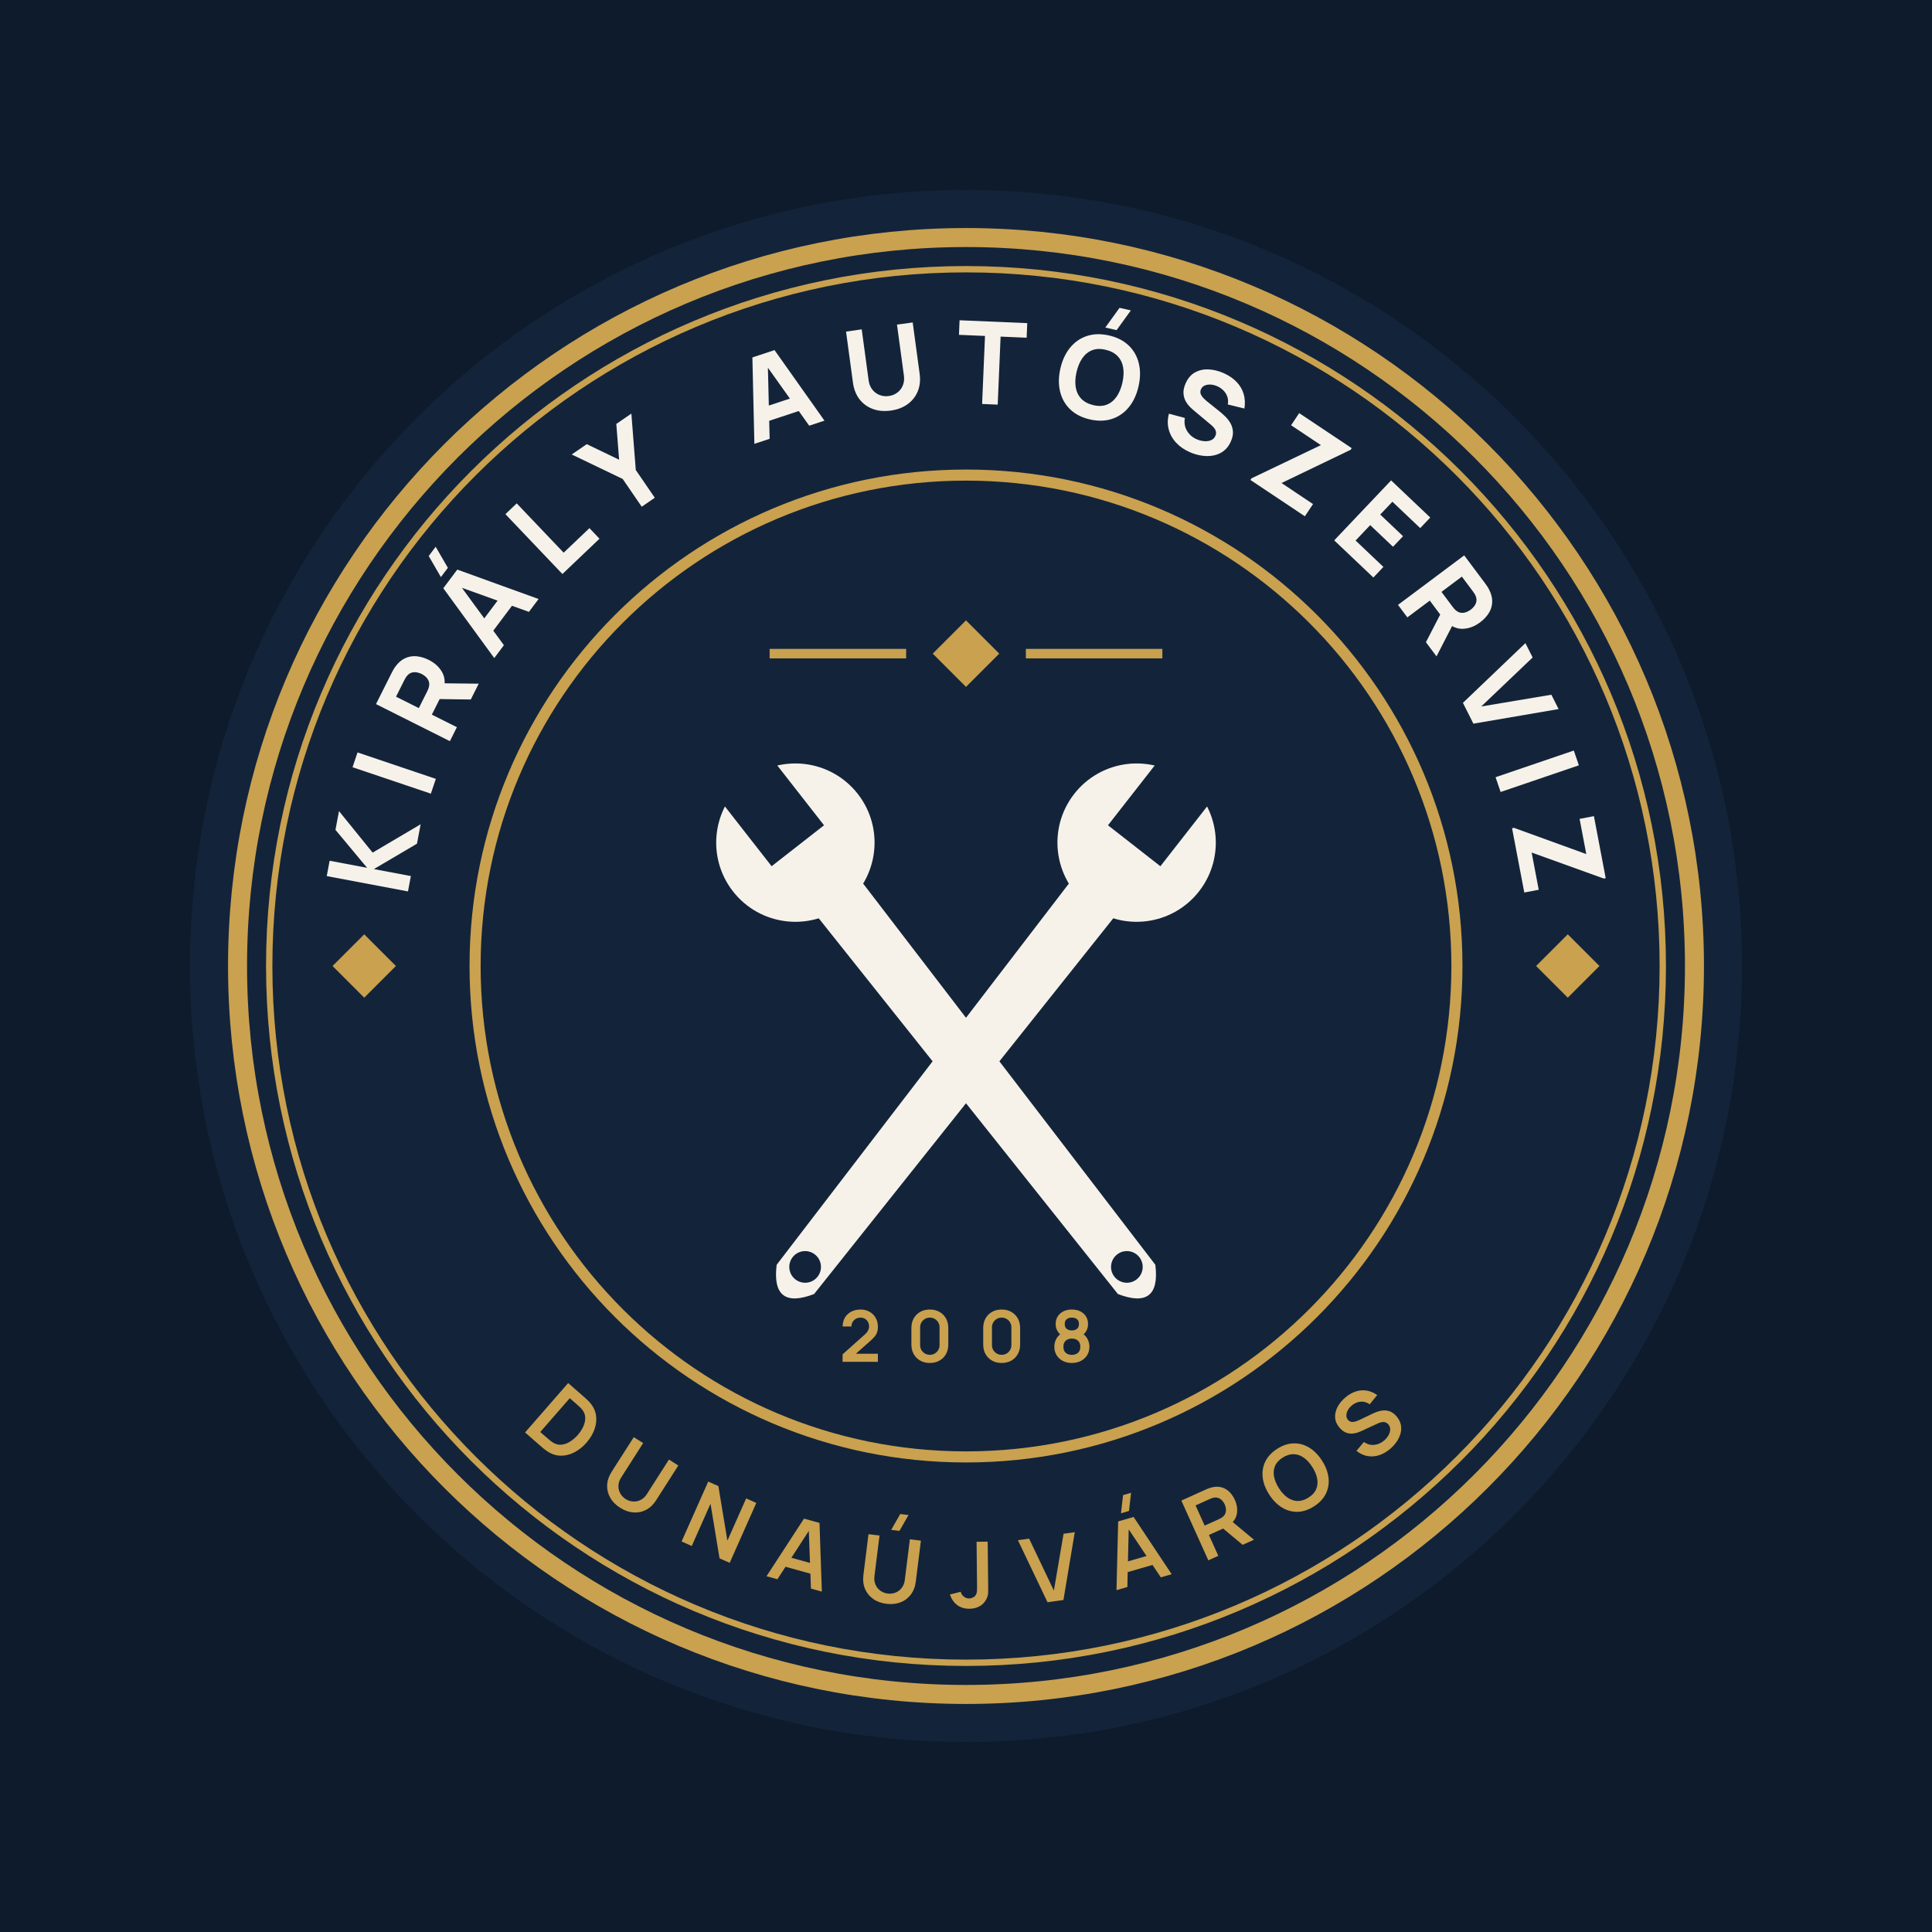
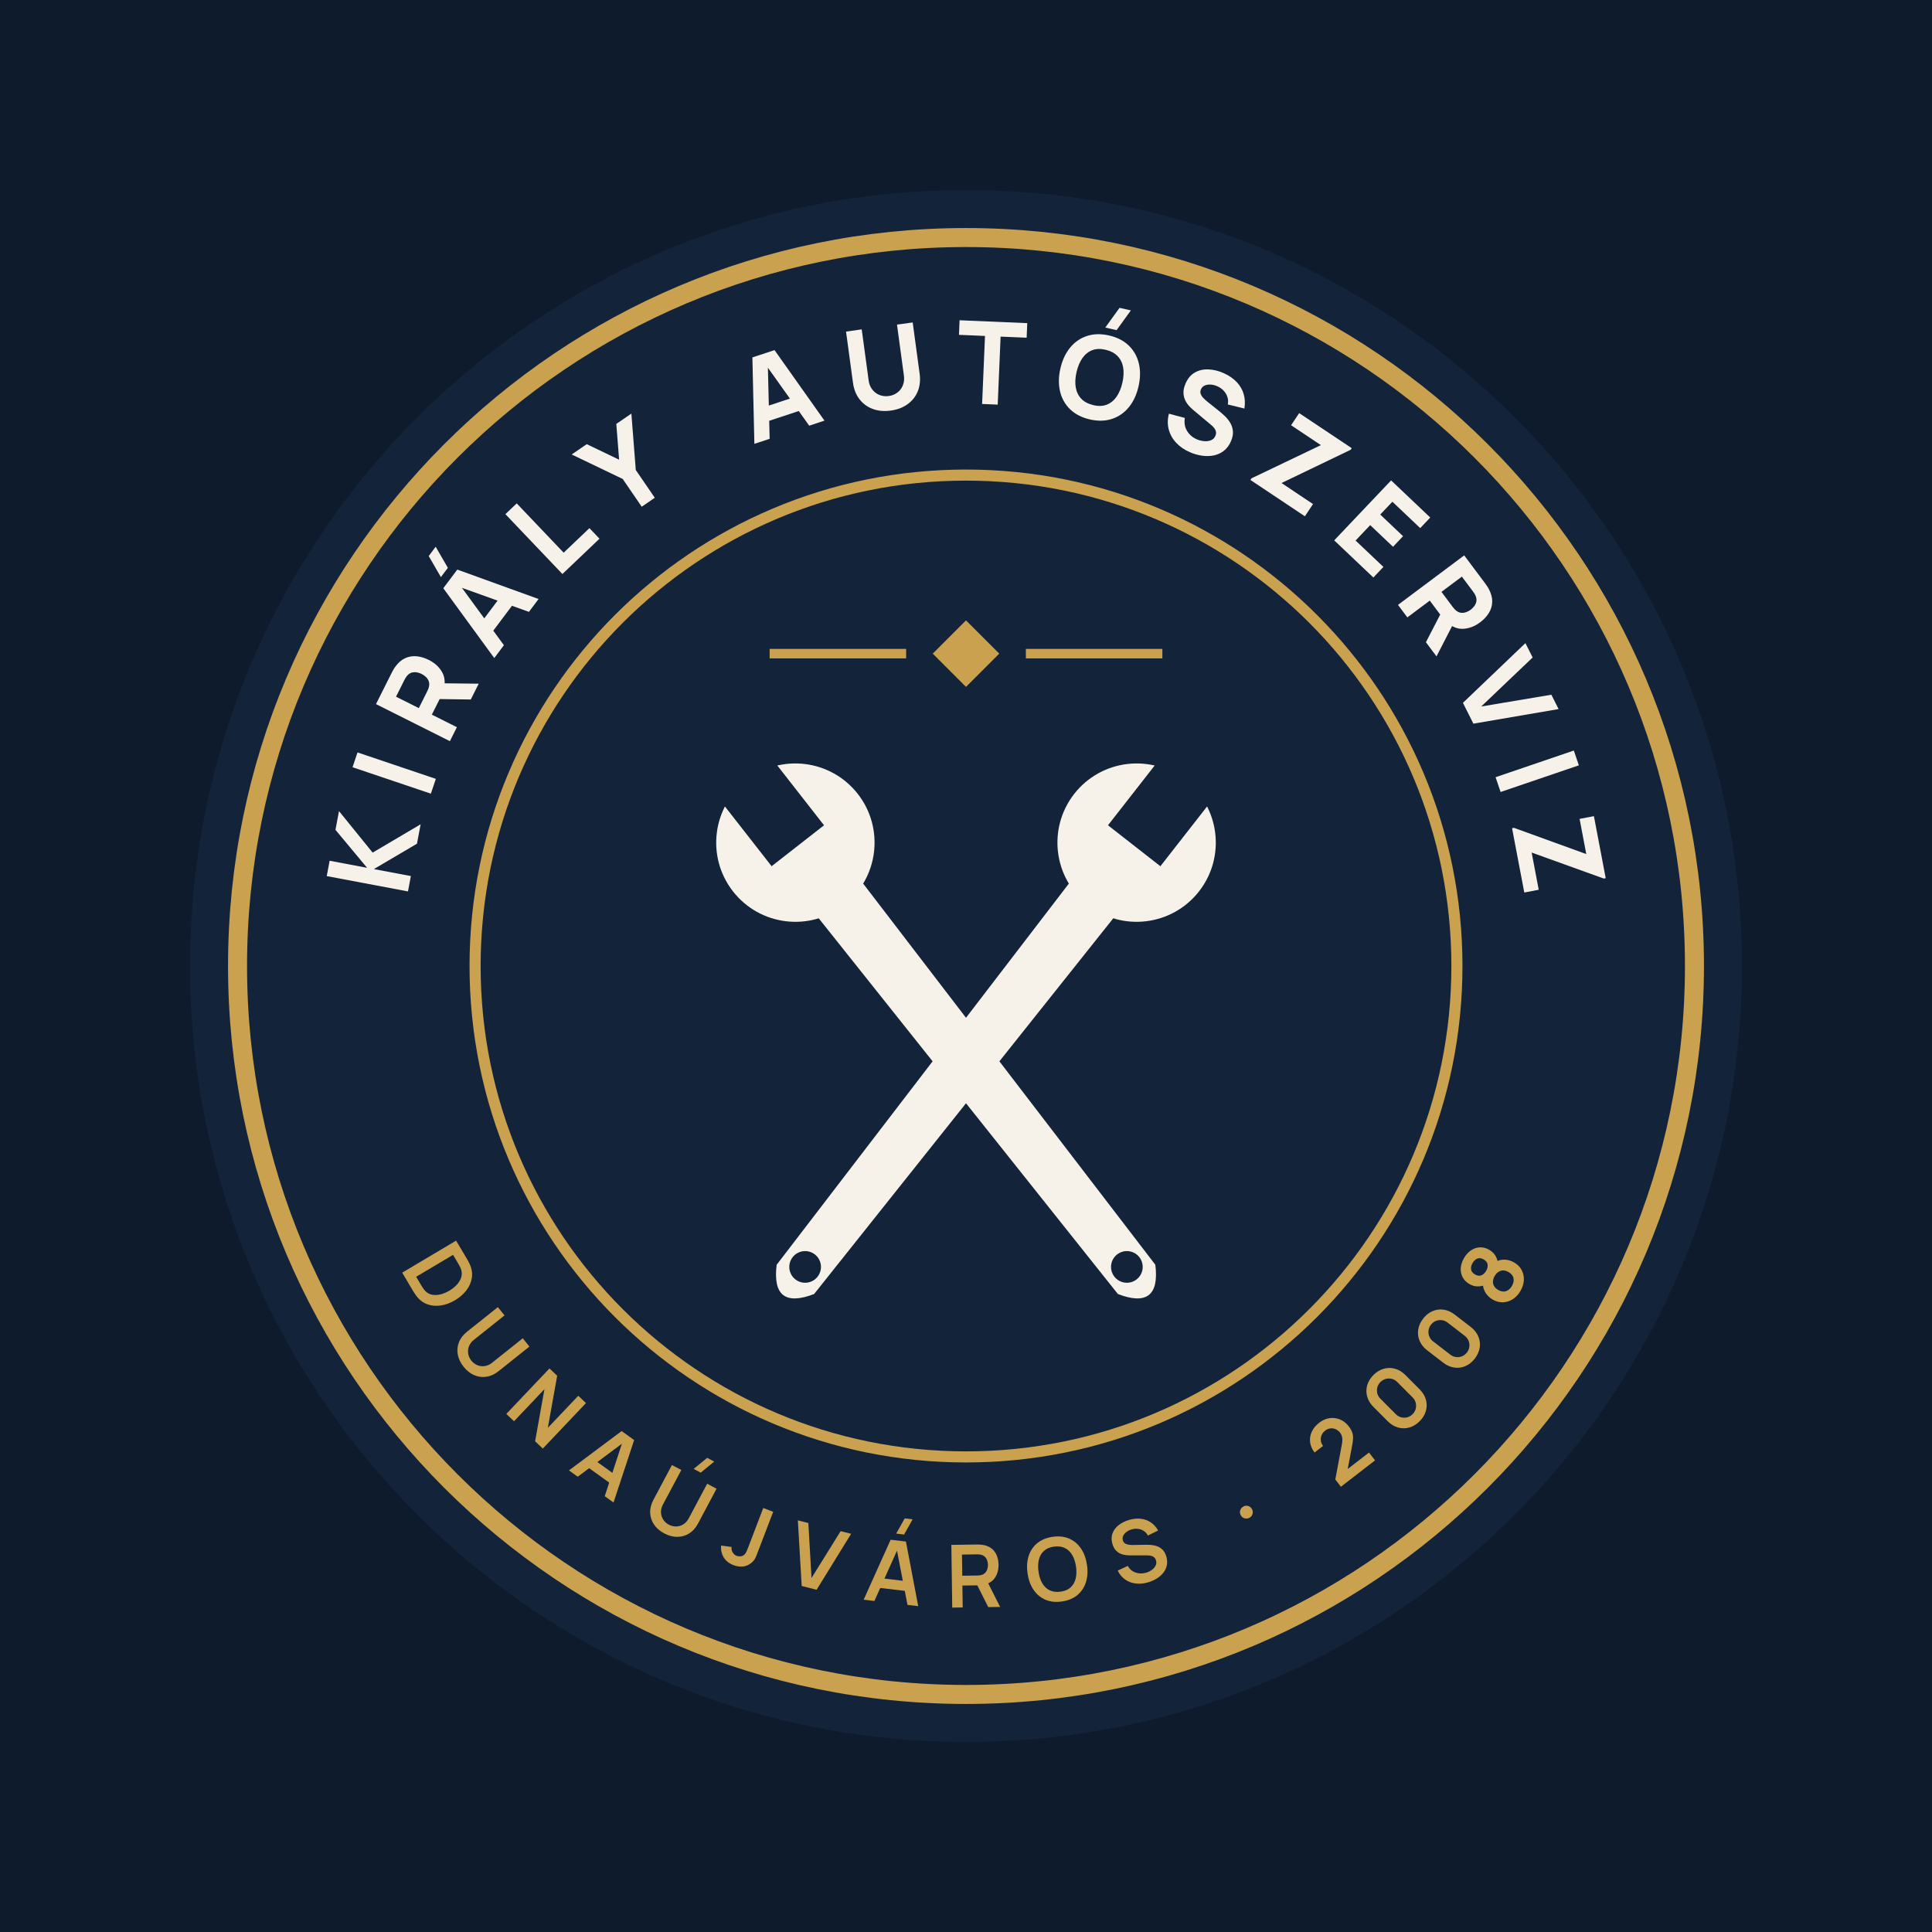
<svg xmlns="http://www.w3.org/2000/svg" viewBox="-22 -22 244 244" width="976" height="976">
  <rect x="-22" y="-22" width="244" height="244" fill="#0E1B2C" />
  <circle cx="100" cy="100" r="98" fill="#13243A" />
  <circle cx="100" cy="100" r="92" fill="none" stroke="#C9A14F" stroke-width="2.4" />
-   <circle cx="100" cy="100" r="88" fill="none" stroke="#C9A14F" stroke-width=".8" />
  <circle cx="100" cy="100" r="62" fill="none" stroke="#C9A14F" stroke-width="1.4" />
  <path transform="translate(30.23 86.84) rotate(-79.32)" d="M-3.806 0.0V-10.44H-1.834V-5.626L2.139 -10.44H4.546L0.181 -5.293L4.821 0.0H2.327L-1.834 -4.756V0.0Z" fill="#F6F2EA" />
  <path transform="translate(32.73 77.3) rotate(-71.35)" d="M-0.986 0.0V-10.44H0.986V0.0Z" fill="#F6F2EA" />
  <path transform="translate(36.54 68.17) rotate(-63.36)" d="M-3.842 0.0V-10.44H0.566Q0.718 -10.44 0.975 -10.429Q1.233 -10.418 1.436 -10.382Q2.371 -10.237 2.969 -9.766Q3.567 -9.295 3.85 -8.58Q4.133 -7.866 4.133 -6.989Q4.133 -5.677 3.48 -4.745Q2.828 -3.814 1.436 -3.596L0.566 -3.538H-1.87V0.0ZM2.045 0.0 -0.014 -4.248 2.016 -4.64 4.277 0.0ZM-1.87 -5.38H0.479Q0.631 -5.38 0.812 -5.394Q0.993 -5.409 1.146 -5.452Q1.544 -5.561 1.762 -5.818Q1.979 -6.075 2.063 -6.391Q2.146 -6.706 2.146 -6.989Q2.146 -7.272 2.063 -7.587Q1.979 -7.903 1.762 -8.16Q1.544 -8.417 1.146 -8.526Q0.993 -8.569 0.812 -8.584Q0.631 -8.598 0.479 -8.598H-1.87Z" fill="#F6F2EA" />
  <path transform="translate(43.22 57.38) rotate(-53.11)" d="M0.935 -11.527H-0.529L0.674 -14.355H2.139ZM-4.662 0.0 -1.472 -10.44H1.472L4.662 0.0H2.632L-0.21 -9.208H0.167L-2.632 0.0ZM-2.748 -2.175V-4.017H2.762V-2.175Z" fill="#F6F2EA" />
  <path transform="translate(51.03 48.59) rotate(-43.6)" d="M-2.762 0.0V-10.44H-0.79V-1.842H3.705V0.0Z" fill="#F6F2EA" />
  <path transform="translate(59.87 41.43) rotate(-34.41)" d="M-1 0.0V-4.248L-4.567 -10.44H-2.262L0.0 -6.511L2.262 -10.44H4.567L1.001 -4.248V0.0Z" fill="#F6F2EA" />
  <path transform="translate(77.7 32.59) rotate(-18.31)" d="M-4.662 0.0 -1.472 -10.44H1.472L4.662 0.0H2.632L-0.21 -9.208H0.167L-2.632 0.0ZM-2.748 -2.175V-4.017H2.762V-2.175Z" fill="#F6F2EA" />
  <path transform="translate(90.46 29.64) rotate(-7.72)" d="M0.0 0.217Q-1.262 0.217 -2.219 -0.294Q-3.176 -0.805 -3.712 -1.733Q-4.248 -2.661 -4.248 -3.915V-10.426L-2.248 -10.44V-3.929Q-2.248 -3.415 -2.074 -2.994Q-1.9 -2.574 -1.591 -2.269Q-1.283 -1.965 -0.874 -1.802Q-0.464 -1.639 0.0 -1.639Q0.478 -1.639 0.888 -1.805Q1.298 -1.972 1.602 -2.276Q1.907 -2.581 2.077 -3.002Q2.247 -3.422 2.247 -3.929V-10.44H4.248V-3.915Q4.248 -2.661 3.712 -1.733Q3.175 -0.805 2.218 -0.294Q1.261 0.217 0.0 0.217Z" fill="#F6F2EA" />
  <path transform="translate(103.02 29.06) rotate(2.43)" d="M-0.986 0.0V-8.598H-4.277V-10.44H4.278V-8.598H0.986V0.0Z" fill="#F6F2EA" />
  <path transform="translate(115.7 30.76) rotate(12.78)" d="M0.79 -11.527H-0.674L0.529 -14.355H1.994ZM0.0 0.217Q-1.566 0.217 -2.701 -0.464Q-3.835 -1.145 -4.448 -2.371Q-5.061 -3.596 -5.061 -5.22Q-5.061 -6.844 -4.448 -8.069Q-3.835 -9.295 -2.701 -9.976Q-1.566 -10.658 0.0 -10.658Q1.566 -10.658 2.701 -9.976Q3.835 -9.295 4.448 -8.069Q5.061 -6.844 5.061 -5.22Q5.061 -3.596 4.448 -2.371Q3.835 -1.145 2.701 -0.464Q1.566 0.217 0.0 0.217ZM0.0 -1.639Q0.993 -1.624 1.653 -2.066Q2.313 -2.509 2.643 -3.321Q2.972 -4.133 2.972 -5.22Q2.972 -6.308 2.643 -7.105Q2.313 -7.903 1.653 -8.345Q0.993 -8.787 0.0 -8.802Q-0.993 -8.816 -1.653 -8.374Q-2.313 -7.932 -2.643 -7.12Q-2.973 -6.308 -2.973 -5.22Q-2.973 -4.133 -2.643 -3.335Q-2.313 -2.538 -1.653 -2.095Q-0.993 -1.653 0.0 -1.639Z" fill="#F6F2EA" />
  <path transform="translate(128.29 34.88) rotate(23.48)" d="M0.094 0.217Q-1.066 0.217 -1.997 -0.192Q-2.929 -0.602 -3.527 -1.367Q-4.125 -2.131 -4.285 -3.19L-2.226 -3.495Q-2.008 -2.595 -1.327 -2.11Q-0.645 -1.624 0.225 -1.624Q0.711 -1.624 1.167 -1.776Q1.624 -1.929 1.918 -2.226Q2.211 -2.523 2.211 -2.958Q2.211 -3.118 2.164 -3.266Q2.117 -3.415 2.008 -3.545Q1.9 -3.676 1.7 -3.792Q1.501 -3.908 1.196 -4.002L-1.515 -4.8Q-1.82 -4.886 -2.222 -5.046Q-2.624 -5.206 -3.002 -5.503Q-3.378 -5.8 -3.629 -6.289Q-3.879 -6.779 -3.879 -7.526Q-3.879 -8.577 -3.349 -9.273Q-2.82 -9.969 -1.936 -10.309Q-1.051 -10.65 0.022 -10.643Q1.102 -10.629 1.95 -10.273Q2.799 -9.918 3.371 -9.24Q3.944 -8.562 4.198 -7.584L2.066 -7.221Q1.95 -7.729 1.639 -8.076Q1.327 -8.425 0.895 -8.606Q0.464 -8.787 -0.007 -8.802Q-0.471 -8.816 -0.881 -8.675Q-1.29 -8.533 -1.548 -8.265Q-1.805 -7.997 -1.805 -7.627Q-1.805 -7.286 -1.595 -7.072Q-1.385 -6.859 -1.066 -6.728Q-0.747 -6.598 -0.413 -6.511L1.399 -6.018Q1.805 -5.909 2.298 -5.731Q2.791 -5.554 3.244 -5.238Q3.698 -4.923 3.991 -4.408Q4.285 -3.893 4.285 -3.103Q4.285 -2.262 3.933 -1.635Q3.582 -1.008 2.987 -0.598Q2.393 -0.189 1.642 0.014Q0.892 0.217 0.094 0.217Z" fill="#F6F2EA" />
  <path transform="translate(139.42 40.95) rotate(33.72)" d="M-4.205 0.0V-0.247L0.754 -8.598H-3.77V-10.44H4.205V-10.194L-0.725 -1.856H4.06V0.0Z" fill="#F6F2EA" />
  <path transform="translate(148.87 48.49) rotate(43.49)" d="M-3.262 0.0V-10.44H3.553V-8.598H-1.29V-6.365H2.683V-4.524H-1.29V-1.842H3.553V0.0Z" fill="#F6F2EA" />
  <path transform="translate(156.86 57.47) rotate(53.21)" d="M-3.842 0.0V-10.44H0.566Q0.718 -10.44 0.975 -10.429Q1.233 -10.418 1.436 -10.382Q2.371 -10.237 2.969 -9.766Q3.567 -9.295 3.85 -8.58Q4.133 -7.866 4.133 -6.989Q4.133 -5.677 3.48 -4.745Q2.828 -3.814 1.436 -3.596L0.566 -3.538H-1.87V0.0ZM2.045 0.0 -0.014 -4.248 2.016 -4.64 4.277 0.0ZM-1.87 -5.38H0.479Q0.631 -5.38 0.812 -5.394Q0.993 -5.409 1.146 -5.452Q1.544 -5.561 1.762 -5.818Q1.979 -6.075 2.063 -6.391Q2.146 -6.706 2.146 -6.989Q2.146 -7.272 2.063 -7.587Q1.979 -7.903 1.762 -8.16Q1.544 -8.417 1.146 -8.526Q0.993 -8.569 0.812 -8.584Q0.631 -8.598 0.479 -8.598H-1.87Z" fill="#F6F2EA" />
  <path transform="translate(163.42 68.08) rotate(63.29)" d="M-1.472 0.0 -4.662 -10.44H-2.632L-0.022 -1.856L2.632 -10.44H4.662L1.472 0.0Z" fill="#F6F2EA" />
  <path transform="translate(167.2 77.09) rotate(71.18)" d="M-0.986 0.0V-10.44H0.986V0.0Z" fill="#F6F2EA" />
  <path transform="translate(169.75 86.73) rotate(79.23)" d="M-4.205 0.0V-0.247L0.754 -8.598H-3.77V-10.44H4.205V-10.194L-0.725 -1.856H4.06V0.0Z" fill="#F6F2EA" />
-   <path transform="translate(46.74 161.03) rotate(41.11)" d="M-3.223 0.0V-8.28H-0.586Q-0.479 -8.28 -0.171 -8.274Q0.138 -8.268 0.423 -8.232Q1.409 -8.109 2.089 -7.535Q2.769 -6.961 3.119 -6.077Q3.47 -5.193 3.47 -4.14Q3.47 -3.086 3.119 -2.202Q2.769 -1.318 2.089 -0.744Q1.409 -0.171 0.423 -0.048Q0.139 -0.012 -0.171 -0.006Q-0.481 0.0 -0.586 0.0ZM-1.814 -1.307H-0.586Q-0.41 -1.307 -0.143 -1.317Q0.124 -1.327 0.333 -1.367Q0.919 -1.481 1.287 -1.893Q1.655 -2.306 1.829 -2.898Q2.004 -3.489 2.004 -4.14Q2.004 -4.815 1.825 -5.406Q1.645 -5.998 1.275 -6.401Q0.905 -6.804 0.333 -6.913Q0.124 -6.958 -0.145 -6.965Q-0.413 -6.973 -0.586 -6.973H-1.814Z" fill="#C9A14F" />
-   <path transform="translate(56.4 168.27) rotate(32.56)" d="M-4.2114257814418465e-06 0.172Q-0.987 0.172 -1.738 -0.23Q-2.49 -0.632 -2.912 -1.361Q-3.335 -2.091 -3.335 -3.076V-8.27L-1.932 -8.28V-3.113Q-1.932 -2.645 -1.774 -2.277Q-1.616 -1.91 -1.344 -1.654Q-1.072 -1.397 -0.724 -1.264Q-0.376 -1.131 -4.2114257814418465e-06 -1.131Q0.385 -1.131 0.734 -1.266Q1.082 -1.402 1.351 -1.658Q1.621 -1.915 1.776 -2.282Q1.932 -2.65 1.932 -3.113V-8.28H3.335V-3.076Q3.335 -2.092 2.912 -1.362Q2.49 -0.632 1.738 -0.23Q0.987 0.172 -4.2114257814418465e-06 0.172Z" fill="#C9A14F" />
-   <path transform="translate(67.12 174.03) rotate(23.95)" d="M-3.324 0.0V-8.28H-1.921L1.919 -2.444V-8.28H3.322V0.0H1.919L-1.921 -5.838V0.0Z" fill="#C9A14F" />
-   <path transform="translate(78.3 178.04) rotate(15.54)" d="M-3.625 0.0 -1.015 -8.28H1.017L3.627 0.0H2.199L-0.168 -7.429H0.139L-2.197 0.0ZM-2.169 -1.796V-3.09H2.178V-1.796Z" fill="#C9A14F" />
-   <path transform="translate(89.97 180.38) rotate(7.12)" d="M0.494 -9.171H-0.558L0.33 -11.299H1.382ZM-4.2114257814418465e-06 0.172Q-0.987 0.172 -1.738 -0.23Q-2.49 -0.632 -2.912 -1.361Q-3.335 -2.091 -3.335 -3.076V-8.27L-1.932 -8.28V-3.113Q-1.932 -2.645 -1.774 -2.277Q-1.616 -1.91 -1.344 -1.654Q-1.072 -1.397 -0.724 -1.264Q-0.376 -1.131 -4.2114257814418465e-06 -1.131Q0.385 -1.131 0.734 -1.266Q1.082 -1.402 1.351 -1.658Q1.621 -1.915 1.776 -2.282Q1.932 -2.65 1.932 -3.113V-8.28H3.335V-3.076Q3.335 -2.092 2.912 -1.362Q2.49 -0.632 1.738 -0.23Q0.987 0.172 -4.2114257814418465e-06 0.172Z" fill="#C9A14F" />
-   <path transform="translate(100.87 181) rotate(-0.61)" d="M-0.417 0.171Q-1.366 0.171 -1.995 -0.324Q-2.624 -0.818 -2.878 -1.658L-1.511 -1.984Q-1.446 -1.633 -1.14 -1.38Q-0.835 -1.127 -0.471 -1.127Q-0.226 -1.127 0.045 -1.256Q0.315 -1.386 0.444 -1.673Q0.527 -1.86 0.541 -2.114Q0.555 -2.368 0.555 -2.706V-8.28H1.958V-2.706Q1.958 -2.323 1.955 -2.033Q1.951 -1.743 1.897 -1.488Q1.842 -1.232 1.684 -0.96Q1.345 -0.372 0.797 -0.101Q0.248 0.171 -0.417 0.171Z" fill="#C9A14F" />
-   <path transform="translate(111.3 180.21) rotate(-8.02)" d="M-1.015 0.0 -3.625 -8.28H-2.197L-0.014 -1.344L2.199 -8.28H3.627L1.017 0.0Z" fill="#C9A14F" />
-   <path transform="translate(122.49 177.82) rotate(-16.12)" d="M0.668 -9.171H-0.384L0.503 -11.299H1.555ZM-3.625 0.0 -1.015 -8.28H1.017L3.627 0.0H2.199L-0.168 -7.429H0.139L-2.197 0.0ZM-2.169 -1.796V-3.09H2.178V-1.796Z" fill="#C9A14F" />
-   <path transform="translate(133.33 173.83) rotate(-24.3)" d="M-2.99 0.0V-8.28H0.431Q0.552 -8.28 0.743 -8.271Q0.934 -8.263 1.094 -8.234Q1.812 -8.123 2.281 -7.754Q2.749 -7.386 2.976 -6.827Q3.203 -6.268 3.203 -5.585Q3.203 -4.57 2.691 -3.843Q2.179 -3.117 1.121 -2.942L0.531 -2.89H-1.606V0.0ZM1.765 0.0 0.132 -3.369 1.543 -3.68 3.337 0.0ZM-1.606 -4.188H0.374Q0.491 -4.188 0.633 -4.199Q0.775 -4.211 0.899 -4.243Q1.242 -4.331 1.44 -4.549Q1.638 -4.767 1.721 -5.044Q1.804 -5.321 1.804 -5.585Q1.804 -5.85 1.721 -6.127Q1.638 -6.404 1.44 -6.622Q1.242 -6.84 0.899 -6.927Q0.775 -6.96 0.633 -6.971Q0.491 -6.982 0.374 -6.982H-1.606Z" fill="#C9A14F" />
-   <path transform="translate(143.87 168.09) rotate(-32.79)" d="M-0.001 0.172Q-1.242 0.172 -2.129 -0.37Q-3.017 -0.912 -3.491 -1.884Q-3.965 -2.856 -3.965 -4.14Q-3.965 -5.424 -3.491 -6.396Q-3.017 -7.368 -2.129 -7.91Q-1.242 -8.453 -0.001 -8.453Q1.24 -8.453 2.127 -7.91Q3.015 -7.368 3.489 -6.396Q3.963 -5.424 3.963 -4.14Q3.963 -2.856 3.489 -1.884Q3.015 -0.912 2.127 -0.37Q1.24 0.172 -0.001 0.172ZM-0.001 -1.135Q0.833 -1.125 1.387 -1.499Q1.942 -1.874 2.219 -2.554Q2.496 -3.234 2.496 -4.14Q2.496 -5.046 2.219 -5.717Q1.942 -6.388 1.387 -6.762Q0.833 -7.136 -0.001 -7.145Q-0.835 -7.155 -1.388 -6.781Q-1.942 -6.407 -2.219 -5.727Q-2.496 -5.046 -2.498 -4.14Q-2.5 -3.234 -2.223 -2.564Q-1.945 -1.893 -1.39 -1.518Q-0.835 -1.144 -0.001 -1.135Z" fill="#C9A14F" />
-   <path transform="translate(153.44 160.87) rotate(-41.28)" d="M0.089 0.172Q-0.817 0.172 -1.545 -0.144Q-2.272 -0.46 -2.741 -1.049Q-3.209 -1.638 -3.34 -2.451L-1.898 -2.668Q-1.717 -1.932 -1.145 -1.529Q-0.573 -1.125 0.175 -1.125Q0.617 -1.125 1.009 -1.264Q1.401 -1.403 1.645 -1.669Q1.889 -1.935 1.889 -2.315Q1.889 -2.491 1.832 -2.636Q1.775 -2.781 1.663 -2.897Q1.552 -3.012 1.377 -3.106Q1.202 -3.2 0.967 -3.272L-1.17 -3.902Q-1.446 -3.982 -1.766 -4.119Q-2.086 -4.256 -2.37 -4.493Q-2.654 -4.729 -2.836 -5.101Q-3.018 -5.472 -3.018 -6.02Q-3.018 -6.82 -2.611 -7.362Q-2.204 -7.904 -1.518 -8.176Q-0.832 -8.448 0.011 -8.443Q0.86 -8.433 1.528 -8.149Q2.196 -7.864 2.643 -7.325Q3.09 -6.787 3.275 -6.018L1.785 -5.763Q1.695 -6.199 1.432 -6.506Q1.168 -6.812 0.792 -6.974Q0.416 -7.136 -0.009 -7.145Q-0.424 -7.155 -0.776 -7.024Q-1.129 -6.893 -1.345 -6.653Q-1.561 -6.412 -1.561 -6.089Q-1.561 -5.782 -1.378 -5.591Q-1.194 -5.4 -0.919 -5.287Q-0.644 -5.173 -0.365 -5.098L1.118 -4.686Q1.423 -4.604 1.802 -4.466Q2.18 -4.328 2.531 -4.081Q2.882 -3.834 3.11 -3.431Q3.338 -3.028 3.338 -2.411Q3.338 -1.766 3.072 -1.28Q2.806 -0.793 2.35 -0.472Q1.894 -0.15 1.31 0.011Q0.725 0.172 0.089 0.172Z" fill="#C9A14F" />
-   <path d="M24 96 L28 100 L24 104 L20 100Z" fill="#C9A14F" />
-   <path d="M176 96 L180 100 L176 104 L172 100Z" fill="#C9A14F" />
+   <path transform="translate(30.37 141.38) rotate(59.28)" d="M-3.083 0.0V-7.92H-0.56Q-0.458 -7.92 -0.163 -7.915Q0.132 -7.909 0.404 -7.874Q1.347 -7.757 1.998 -7.208Q2.648 -6.659 2.984 -5.813Q3.319 -4.967 3.319 -3.96Q3.319 -2.952 2.984 -2.106Q2.648 -1.26 1.998 -0.712Q1.347 -0.163 0.404 -0.046Q0.133 -0.012 -0.164 -0.006Q-0.46 0.0 -0.56 0.0ZM-1.735 -1.25H-0.56Q-0.392 -1.25 -0.137 -1.26Q0.118 -1.27 0.318 -1.307Q0.879 -1.416 1.231 -1.811Q1.583 -2.205 1.75 -2.772Q1.917 -3.338 1.917 -3.96Q1.917 -4.605 1.745 -5.171Q1.574 -5.737 1.22 -6.123Q0.865 -6.508 0.318 -6.613Q0.118 -6.655 -0.138 -6.662Q-0.395 -6.67 -0.56 -6.67H-1.735Z" fill="#C9A14F" />
+   <path transform="translate(36.68 150.51) rotate(51.42)" d="M-4.028320312876588e-06 0.165Q-0.944 0.165 -1.663 -0.22Q-2.382 -0.604 -2.786 -1.302Q-3.19 -2 -3.19 -2.942V-7.911L-1.848 -7.92V-2.977Q-1.848 -2.53 -1.697 -2.178Q-1.546 -1.827 -1.286 -1.582Q-1.026 -1.336 -0.693 -1.209Q-0.359 -1.082 -4.028320312876588e-06 -1.082Q0.368 -1.082 0.702 -1.211Q1.035 -1.341 1.293 -1.586Q1.55 -1.831 1.699 -2.183Q1.848 -2.535 1.848 -2.977V-7.92H3.19V-2.942Q3.19 -2.001 2.786 -1.303Q2.381 -0.605 1.663 -0.22Q0.944 0.165 -4.028320312876588e-06 0.165Z" fill="#C9A14F" />
+   <path transform="translate(44.25 158.76) rotate(43.49)" d="M-3.179 0.0V-7.92H-1.837L1.835 -2.337V-7.92H3.177V0.0H1.835L-1.837 -5.584V0.0Z" fill="#C9A14F" />
+   <path transform="translate(52.67 165.73) rotate(35.76)" d="M-3.468 0.0 -0.971 -7.92H0.973L3.47 0.0H2.104L-0.16 -7.106H0.133L-2.102 0.0ZM-2.074 -1.718V-2.955H2.084V-1.718Z" fill="#C9A14F" />
+   <path transform="translate(61.96 171.51) rotate(28.01)" d="M0.473 -8.773H-0.534L0.315 -10.807H1.322ZM-4.028320312876588e-06 0.165Q-0.944 0.165 -1.663 -0.22Q-2.382 -0.604 -2.786 -1.302Q-3.19 -2 -3.19 -2.942V-7.911L-1.848 -7.92V-2.977Q-1.848 -2.53 -1.697 -2.178Q-1.546 -1.827 -1.286 -1.582Q-1.026 -1.336 -0.693 -1.209Q-0.359 -1.082 -4.028320312876588e-06 -1.082Q0.368 -1.082 0.702 -1.211Q1.035 -1.341 1.293 -1.586Q1.55 -1.831 1.699 -2.183Q1.848 -2.535 1.848 -2.977V-7.92H3.19V-2.942Q3.19 -2.001 2.786 -1.303Q2.381 -0.605 1.663 -0.22Q0.944 0.165 -4.028320312876588e-06 0.165Z" fill="#C9A14F" />
+   <path transform="translate(71.07 175.66) rotate(20.93)" d="M-0.399 0.163Q-1.306 0.163 -1.908 -0.31Q-2.51 -0.783 -2.753 -1.586L-1.446 -1.897Q-1.383 -1.562 -1.091 -1.32Q-0.798 -1.078 -0.45 -1.078Q-0.216 -1.078 0.043 -1.202Q0.302 -1.325 0.424 -1.6Q0.504 -1.779 0.517 -2.022Q0.531 -2.265 0.531 -2.589V-7.92H1.873V-2.589Q1.873 -2.222 1.87 -1.945Q1.866 -1.667 1.814 -1.423Q1.762 -1.179 1.611 -0.918Q1.287 -0.356 0.762 -0.096Q0.237 0.163 -0.399 0.163Z" fill="#C9A14F" />
+   <path transform="translate(80.19 178.54) rotate(14.16)" d="M-0.971 0.0 -3.468 -7.92H-2.102L-0.014 -1.285L2.104 -7.92H3.47L0.973 0.0Z" fill="#C9A14F" />
+   <path transform="translate(90.52 180.44) rotate(6.72)" d="M0.639 -8.773H-0.368L0.481 -10.807H1.488ZM-3.468 0.0 -0.971 -7.92H0.973L3.47 0.0H2.104L-0.16 -7.106H0.133L-2.102 0.0ZM-2.074 -1.718V-2.955H2.084V-1.718Z" fill="#C9A14F" />
+   <path transform="translate(101.12 180.99) rotate(-0.79)" d="M-2.86 0.0V-7.92H0.412Q0.528 -7.92 0.711 -7.912Q0.894 -7.903 1.047 -7.876Q1.733 -7.77 2.182 -7.417Q2.63 -7.065 2.847 -6.53Q3.063 -5.996 3.063 -5.342Q3.063 -4.372 2.574 -3.676Q2.084 -2.981 1.072 -2.814L0.508 -2.765H-1.536V0.0ZM1.689 0.0 0.127 -3.223 1.476 -3.52 3.192 0.0ZM-1.536 -4.006H0.357Q0.469 -4.006 0.605 -4.017Q0.742 -4.028 0.86 -4.059Q1.188 -4.142 1.377 -4.351Q1.567 -4.559 1.646 -4.824Q1.725 -5.089 1.725 -5.342Q1.725 -5.595 1.646 -5.86Q1.567 -6.125 1.377 -6.334Q1.188 -6.542 0.86 -6.626Q0.742 -6.658 0.605 -6.668Q0.469 -6.679 0.357 -6.679H-1.536Z" fill="#C9A14F" />
+   <path transform="translate(112.12 180.09) rotate(-8.61)" d="M-0.001 0.165Q-1.188 0.165 -2.037 -0.354Q-2.886 -0.873 -3.339 -1.802Q-3.792 -2.732 -3.792 -3.96Q-3.792 -5.188 -3.339 -6.118Q-2.886 -7.047 -2.037 -7.566Q-1.188 -8.085 -0.001 -8.085Q1.186 -8.085 2.035 -7.566Q2.884 -7.047 3.337 -6.118Q3.79 -5.188 3.79 -3.96Q3.79 -2.732 3.337 -1.802Q2.884 -0.873 2.035 -0.354Q1.186 0.165 -0.001 0.165ZM-0.001 -1.085Q0.797 -1.076 1.327 -1.434Q1.857 -1.792 2.123 -2.443Q2.388 -3.094 2.388 -3.96Q2.388 -4.826 2.123 -5.468Q1.857 -6.111 1.327 -6.468Q0.797 -6.826 -0.001 -6.835Q-0.798 -6.844 -1.328 -6.486Q-1.857 -6.129 -2.123 -5.478Q-2.388 -4.826 -2.39 -3.96Q-2.392 -3.094 -2.126 -2.452Q-1.861 -1.81 -1.33 -1.452Q-0.798 -1.094 -0.001 -1.085Z" fill="#C9A14F" />
+   <path transform="translate(122.89 177.7) rotate(-16.42)" d="M0.085 0.165Q-0.782 0.165 -1.478 -0.137Q-2.173 -0.44 -2.622 -1.003Q-3.07 -1.567 -3.195 -2.345L-1.816 -2.552Q-1.643 -1.848 -1.095 -1.462Q-0.548 -1.076 0.168 -1.076Q0.59 -1.076 0.965 -1.209Q1.34 -1.342 1.573 -1.596Q1.807 -1.851 1.807 -2.215Q1.807 -2.382 1.752 -2.521Q1.698 -2.66 1.591 -2.771Q1.484 -2.881 1.317 -2.971Q1.149 -3.061 0.925 -3.13L-1.119 -3.733Q-1.383 -3.809 -1.689 -3.94Q-1.996 -4.071 -2.267 -4.297Q-2.538 -4.524 -2.712 -4.879Q-2.887 -5.234 -2.887 -5.759Q-2.887 -6.524 -2.497 -7.042Q-2.108 -7.561 -1.452 -7.821Q-0.796 -8.08 0.01 -8.076Q0.822 -8.067 1.461 -7.794Q2.1 -7.522 2.528 -7.007Q2.955 -6.492 3.132 -5.757L1.708 -5.513Q1.622 -5.93 1.37 -6.223Q1.117 -6.516 0.758 -6.671Q0.398 -6.826 -0.008 -6.835Q-0.405 -6.844 -0.743 -6.719Q-1.08 -6.594 -1.287 -6.364Q-1.493 -6.133 -1.493 -5.825Q-1.493 -5.53 -1.318 -5.348Q-1.142 -5.165 -0.879 -5.057Q-0.616 -4.948 -0.349 -4.877L1.07 -4.482Q1.361 -4.404 1.723 -4.272Q2.085 -4.14 2.421 -3.904Q2.756 -3.668 2.975 -3.282Q3.193 -2.897 3.193 -2.306Q3.193 -1.689 2.938 -1.224Q2.684 -0.759 2.248 -0.451Q1.811 -0.144 1.253 0.011Q0.694 0.165 0.085 0.165Z" fill="#C9A14F" />
+   <path transform="translate(136.99 172.06) rotate(-27.17)" d="M0.021 -2.658Q-0.326 -2.658 -0.566 -2.888Q-0.806 -3.118 -0.806 -3.465Q-0.806 -3.813 -0.566 -4.042Q-0.326 -4.272 0.021 -4.272Q0.339 -4.272 0.573 -4.042Q0.808 -3.813 0.808 -3.465Q0.808 -3.118 0.573 -2.888Q0.339 -2.658 0.021 -2.658Z" fill="#C9A14F" />
+   <path transform="translate(149.51 164.11) rotate(-37.68)" d="M-2.725 -0.009 -2.723 -1.168 0.663 -4.187Q1.059 -4.538 1.212 -4.851Q1.365 -5.164 1.365 -5.458Q1.365 -5.852 1.196 -6.163Q1.028 -6.474 0.728 -6.655Q0.428 -6.835 0.034 -6.835Q-0.377 -6.835 -0.693 -6.644Q-1.008 -6.454 -1.185 -6.143Q-1.361 -5.831 -1.352 -5.467H-2.712Q-2.712 -6.258 -2.359 -6.846Q-2.006 -7.434 -1.381 -7.76Q-0.757 -8.085 0.061 -8.085Q0.823 -8.085 1.427 -7.747Q2.03 -7.408 2.378 -6.811Q2.725 -6.214 2.725 -5.44Q2.725 -4.874 2.572 -4.489Q2.418 -4.105 2.112 -3.779Q1.807 -3.453 1.356 -3.058L-1.048 -0.929L-1.171 -1.259H2.725V-0.009Z" fill="#C9A14F" />
+   <path transform="translate(157.17 157.38) rotate(-44.89)" d="M-1.0742187499968026e-05 0.165Q-0.843 0.165 -1.485 -0.197Q-2.126 -0.558 -2.487 -1.199Q-2.849 -1.841 -2.849 -2.684V-5.236Q-2.849 -6.079 -2.487 -6.721Q-2.126 -7.362 -1.485 -7.723Q-0.843 -8.085 -1.0742187499968026e-05 -8.085Q0.843 -8.085 1.485 -7.723Q2.126 -7.362 2.487 -6.721Q2.849 -6.079 2.849 -5.236V-2.684Q2.849 -1.841 2.487 -1.199Q2.126 -0.558 1.485 -0.197Q0.843 0.165 -1.0742187499968026e-05 0.165ZM-1.0742187499968026e-05 -1.094Q0.419 -1.094 0.759 -1.294Q1.098 -1.494 1.298 -1.834Q1.498 -2.173 1.498 -2.592V-5.337Q1.498 -5.756 1.298 -6.095Q1.098 -6.435 0.759 -6.635Q0.419 -6.835 -1.0742187499968026e-05 -6.835Q-0.419 -6.835 -0.759 -6.635Q-1.098 -6.435 -1.298 -6.095Q-1.498 -5.756 -1.498 -5.337V-2.592Q-1.498 -2.173 -1.298 -1.834Q-1.098 -1.494 -0.759 -1.294Q-0.419 -1.094 -1.0742187499968026e-05 -1.094Z" fill="#C9A14F" />
+   <path transform="translate(164.13 149.48) rotate(-52.35)" d="M-1.0742187499968026e-05 0.165Q-0.843 0.165 -1.485 -0.197Q-2.126 -0.558 -2.487 -1.199Q-2.849 -1.841 -2.849 -2.684V-5.236Q-2.849 -6.079 -2.487 -6.721Q-2.126 -7.362 -1.485 -7.723Q-0.843 -8.085 -1.0742187499968026e-05 -8.085Q0.843 -8.085 1.485 -7.723Q2.126 -7.362 2.487 -6.721Q2.849 -6.079 2.849 -5.236V-2.684Q2.849 -1.841 2.487 -1.199Q2.126 -0.558 1.485 -0.197Q0.843 0.165 -1.0742187499968026e-05 0.165ZM-1.0742187499968026e-05 -1.094Q0.419 -1.094 0.759 -1.294Q1.098 -1.494 1.298 -1.834Q1.498 -2.173 1.498 -2.592V-5.337Q1.498 -5.756 1.298 -6.095Q1.098 -6.435 0.759 -6.635Q0.419 -6.835 -1.0742187499968026e-05 -6.835Q-0.419 -6.835 -0.759 -6.635Q-1.098 -6.435 -1.298 -6.095Q-1.498 -5.756 -1.498 -5.337V-2.592Q-1.498 -2.173 -1.298 -1.834Q-1.098 -1.494 -0.759 -1.294Q-0.419 -1.094 -1.0742187499968026e-05 -1.094Z" fill="#C9A14F" />
+   <path transform="translate(169.88 140.96) rotate(-59.62)" d="M-0.006 0.165Q-0.795 0.165 -1.405 -0.154Q-2.016 -0.474 -2.362 -1.039Q-2.709 -1.604 -2.709 -2.337Q-2.709 -2.992 -2.407 -3.553Q-2.106 -4.113 -1.523 -4.451L-1.55 -4.024Q-2.004 -4.374 -2.255 -4.828Q-2.505 -5.281 -2.505 -5.845Q-2.505 -6.526 -2.184 -7.029Q-1.864 -7.531 -1.301 -7.808Q-0.738 -8.085 -0.006 -8.085Q0.725 -8.085 1.288 -7.808Q1.851 -7.531 2.172 -7.029Q2.492 -6.526 2.492 -5.845Q2.492 -5.281 2.255 -4.831Q2.018 -4.381 1.532 -4.017L1.524 -4.442Q2.099 -4.122 2.403 -3.557Q2.707 -2.992 2.707 -2.337Q2.707 -1.604 2.358 -1.039Q2.008 -0.474 1.395 -0.154Q0.782 0.165 -0.006 0.165ZM-0.006 -1.085Q0.577 -1.085 0.941 -1.403Q1.304 -1.721 1.304 -2.337Q1.304 -2.952 0.942 -3.275Q0.579 -3.599 -0.006 -3.599Q-0.592 -3.599 -0.95 -3.275Q-1.308 -2.952 -1.308 -2.337Q-1.308 -1.721 -0.949 -1.403Q-0.589 -1.085 -0.006 -1.085ZM-0.006 -4.858Q0.48 -4.858 0.785 -5.101Q1.09 -5.344 1.09 -5.845Q1.09 -6.345 0.785 -6.592Q0.48 -6.838 -0.006 -6.838Q-0.493 -6.838 -0.798 -6.592Q-1.103 -6.345 -1.103 -5.845Q-1.103 -5.344 -0.798 -5.101Q-0.493 -4.858 -0.006 -4.858Z" fill="#C9A14F" />
  <g transform="rotate(-38 100 112)">
    <defs>
      <mask id="vk5" maskUnits="userSpaceOnUse" x="-100" y="-88" width="400" height="400">
        <rect x="-100" y="-88" width="400" height="400" fill="#000" />
        <path d="M90 77a10 10 0 1 1 20 0a10 10 0 1 1 -20 0Z" fill="#fff" />
        <path d="M96.4 82H103.6L103 147Q100 152 97 147Z" fill="#fff" />
        <path d="M95.8 65H104.2V77.5H95.8Z" fill="#000" />
        <circle cx="100" cy="145" r="2" fill="#000" />
      </mask>
    </defs>
    <rect x="-100" y="-88" width="400" height="400" fill="#F6F2EA" mask="url(#vk5)" />
  </g>
  <g transform="rotate(38 100 112)">
    <defs>
      <mask id="vk6" maskUnits="userSpaceOnUse" x="-100" y="-88" width="400" height="400">
        <rect x="-100" y="-88" width="400" height="400" fill="#000" />
        <path d="M90 77a10 10 0 1 1 20 0a10 10 0 1 1 -20 0Z" fill="#fff" />
        <path d="M96.4 82H103.6L103 147Q100 152 97 147Z" fill="#fff" />
        <path d="M95.8 65H104.2V77.5H95.8Z" fill="#000" />
        <circle cx="100" cy="145" r="2" fill="#000" />
      </mask>
    </defs>
    <rect x="-100" y="-88" width="400" height="400" fill="#F6F2EA" mask="url(#vk6)" />
  </g>
  <path d="M100 56.35 L104.2 60.55 L100 64.75 L95.8 60.55Z" fill="#C9A14F" />
  <rect x="75.2" y="59.95" width="17.24" height="1.2" fill="#C9A14F" />
  <rect x="107.56" y="59.95" width="17.24" height="1.2" fill="#C9A14F" />
-   <path d="M84.413 149.993 84.414 149.045 87.185 146.574Q87.509 146.287 87.634 146.031Q87.759 145.775 87.759 145.534Q87.759 145.212 87.621 144.957Q87.483 144.703 87.238 144.555Q86.993 144.408 86.67 144.408Q86.334 144.408 86.076 144.564Q85.817 144.719 85.673 144.974Q85.529 145.229 85.536 145.527H84.423Q84.423 144.88 84.712 144.399Q85.002 143.918 85.512 143.651Q86.023 143.385 86.693 143.385Q87.316 143.385 87.81 143.662Q88.304 143.939 88.588 144.427Q88.872 144.916 88.872 145.549Q88.872 146.012 88.747 146.327Q88.621 146.641 88.371 146.908Q88.121 147.175 87.752 147.498L85.785 149.24L85.685 148.97H88.872V149.993ZM95.433 150.135Q94.743 150.135 94.219 149.839Q93.694 149.543 93.398 149.019Q93.102 148.494 93.102 147.804V145.716Q93.102 145.026 93.398 144.501Q93.694 143.977 94.219 143.681Q94.743 143.385 95.433 143.385Q96.123 143.385 96.648 143.681Q97.172 143.977 97.468 144.501Q97.764 145.026 97.764 145.716V147.804Q97.764 148.494 97.468 149.019Q97.172 149.543 96.648 149.839Q96.123 150.135 95.433 150.135ZM95.433 149.105Q95.776 149.105 96.054 148.941Q96.332 148.778 96.495 148.5Q96.659 148.222 96.659 147.879V145.633Q96.659 145.291 96.495 145.013Q96.332 144.735 96.054 144.571Q95.776 144.408 95.433 144.408Q95.09 144.408 94.813 144.571Q94.535 144.735 94.371 145.013Q94.208 145.291 94.208 145.633V147.879Q94.208 148.222 94.371 148.5Q94.535 148.778 94.813 148.941Q95.09 149.105 95.433 149.105ZM104.505 150.135Q103.815 150.135 103.291 149.839Q102.766 149.543 102.47 149.019Q102.174 148.494 102.174 147.804V145.716Q102.174 145.026 102.47 144.501Q102.766 143.977 103.291 143.681Q103.815 143.385 104.505 143.385Q105.195 143.385 105.72 143.681Q106.244 143.977 106.54 144.501Q106.836 145.026 106.836 145.716V147.804Q106.836 148.494 106.54 149.019Q106.244 149.543 105.72 149.839Q105.195 150.135 104.505 150.135ZM104.505 149.105Q104.848 149.105 105.126 148.941Q105.404 148.778 105.567 148.5Q105.731 148.222 105.731 147.879V145.633Q105.731 145.291 105.567 145.013Q105.404 144.735 105.126 144.571Q104.848 144.408 104.505 144.408Q104.162 144.408 103.885 144.571Q103.607 144.735 103.443 145.013Q103.28 145.291 103.28 145.633V147.879Q103.28 148.222 103.443 148.5Q103.607 148.778 103.885 148.941Q104.162 149.105 104.505 149.105ZM113.367 150.135Q112.722 150.135 112.223 149.874Q111.723 149.612 111.44 149.15Q111.156 148.688 111.156 148.088Q111.156 147.552 111.403 147.093Q111.65 146.635 112.127 146.358L112.104 146.707Q111.733 146.421 111.528 146.05Q111.323 145.679 111.323 145.218Q111.323 144.661 111.585 144.249Q111.848 143.838 112.308 143.611Q112.769 143.385 113.367 143.385Q113.966 143.385 114.426 143.611Q114.887 143.838 115.149 144.249Q115.412 144.661 115.412 145.218Q115.412 145.679 115.218 146.048Q115.024 146.416 114.626 146.713L114.62 146.366Q115.09 146.627 115.339 147.09Q115.587 147.552 115.587 148.088Q115.587 148.688 115.301 149.15Q115.016 149.612 114.514 149.874Q114.012 150.135 113.367 150.135ZM113.367 149.112Q113.844 149.112 114.142 148.852Q114.44 148.592 114.44 148.088Q114.44 147.585 114.143 147.32Q113.847 147.055 113.367 147.055Q112.888 147.055 112.595 147.32Q112.302 147.585 112.302 148.088Q112.302 148.592 112.596 148.852Q112.89 149.112 113.367 149.112ZM113.367 146.025Q113.766 146.025 114.015 145.826Q114.264 145.628 114.264 145.218Q114.264 144.808 114.015 144.607Q113.766 144.405 113.367 144.405Q112.969 144.405 112.72 144.607Q112.47 144.808 112.47 145.218Q112.47 145.628 112.72 145.826Q112.969 146.025 113.367 146.025Z" fill="#C9A14F" />
</svg>
